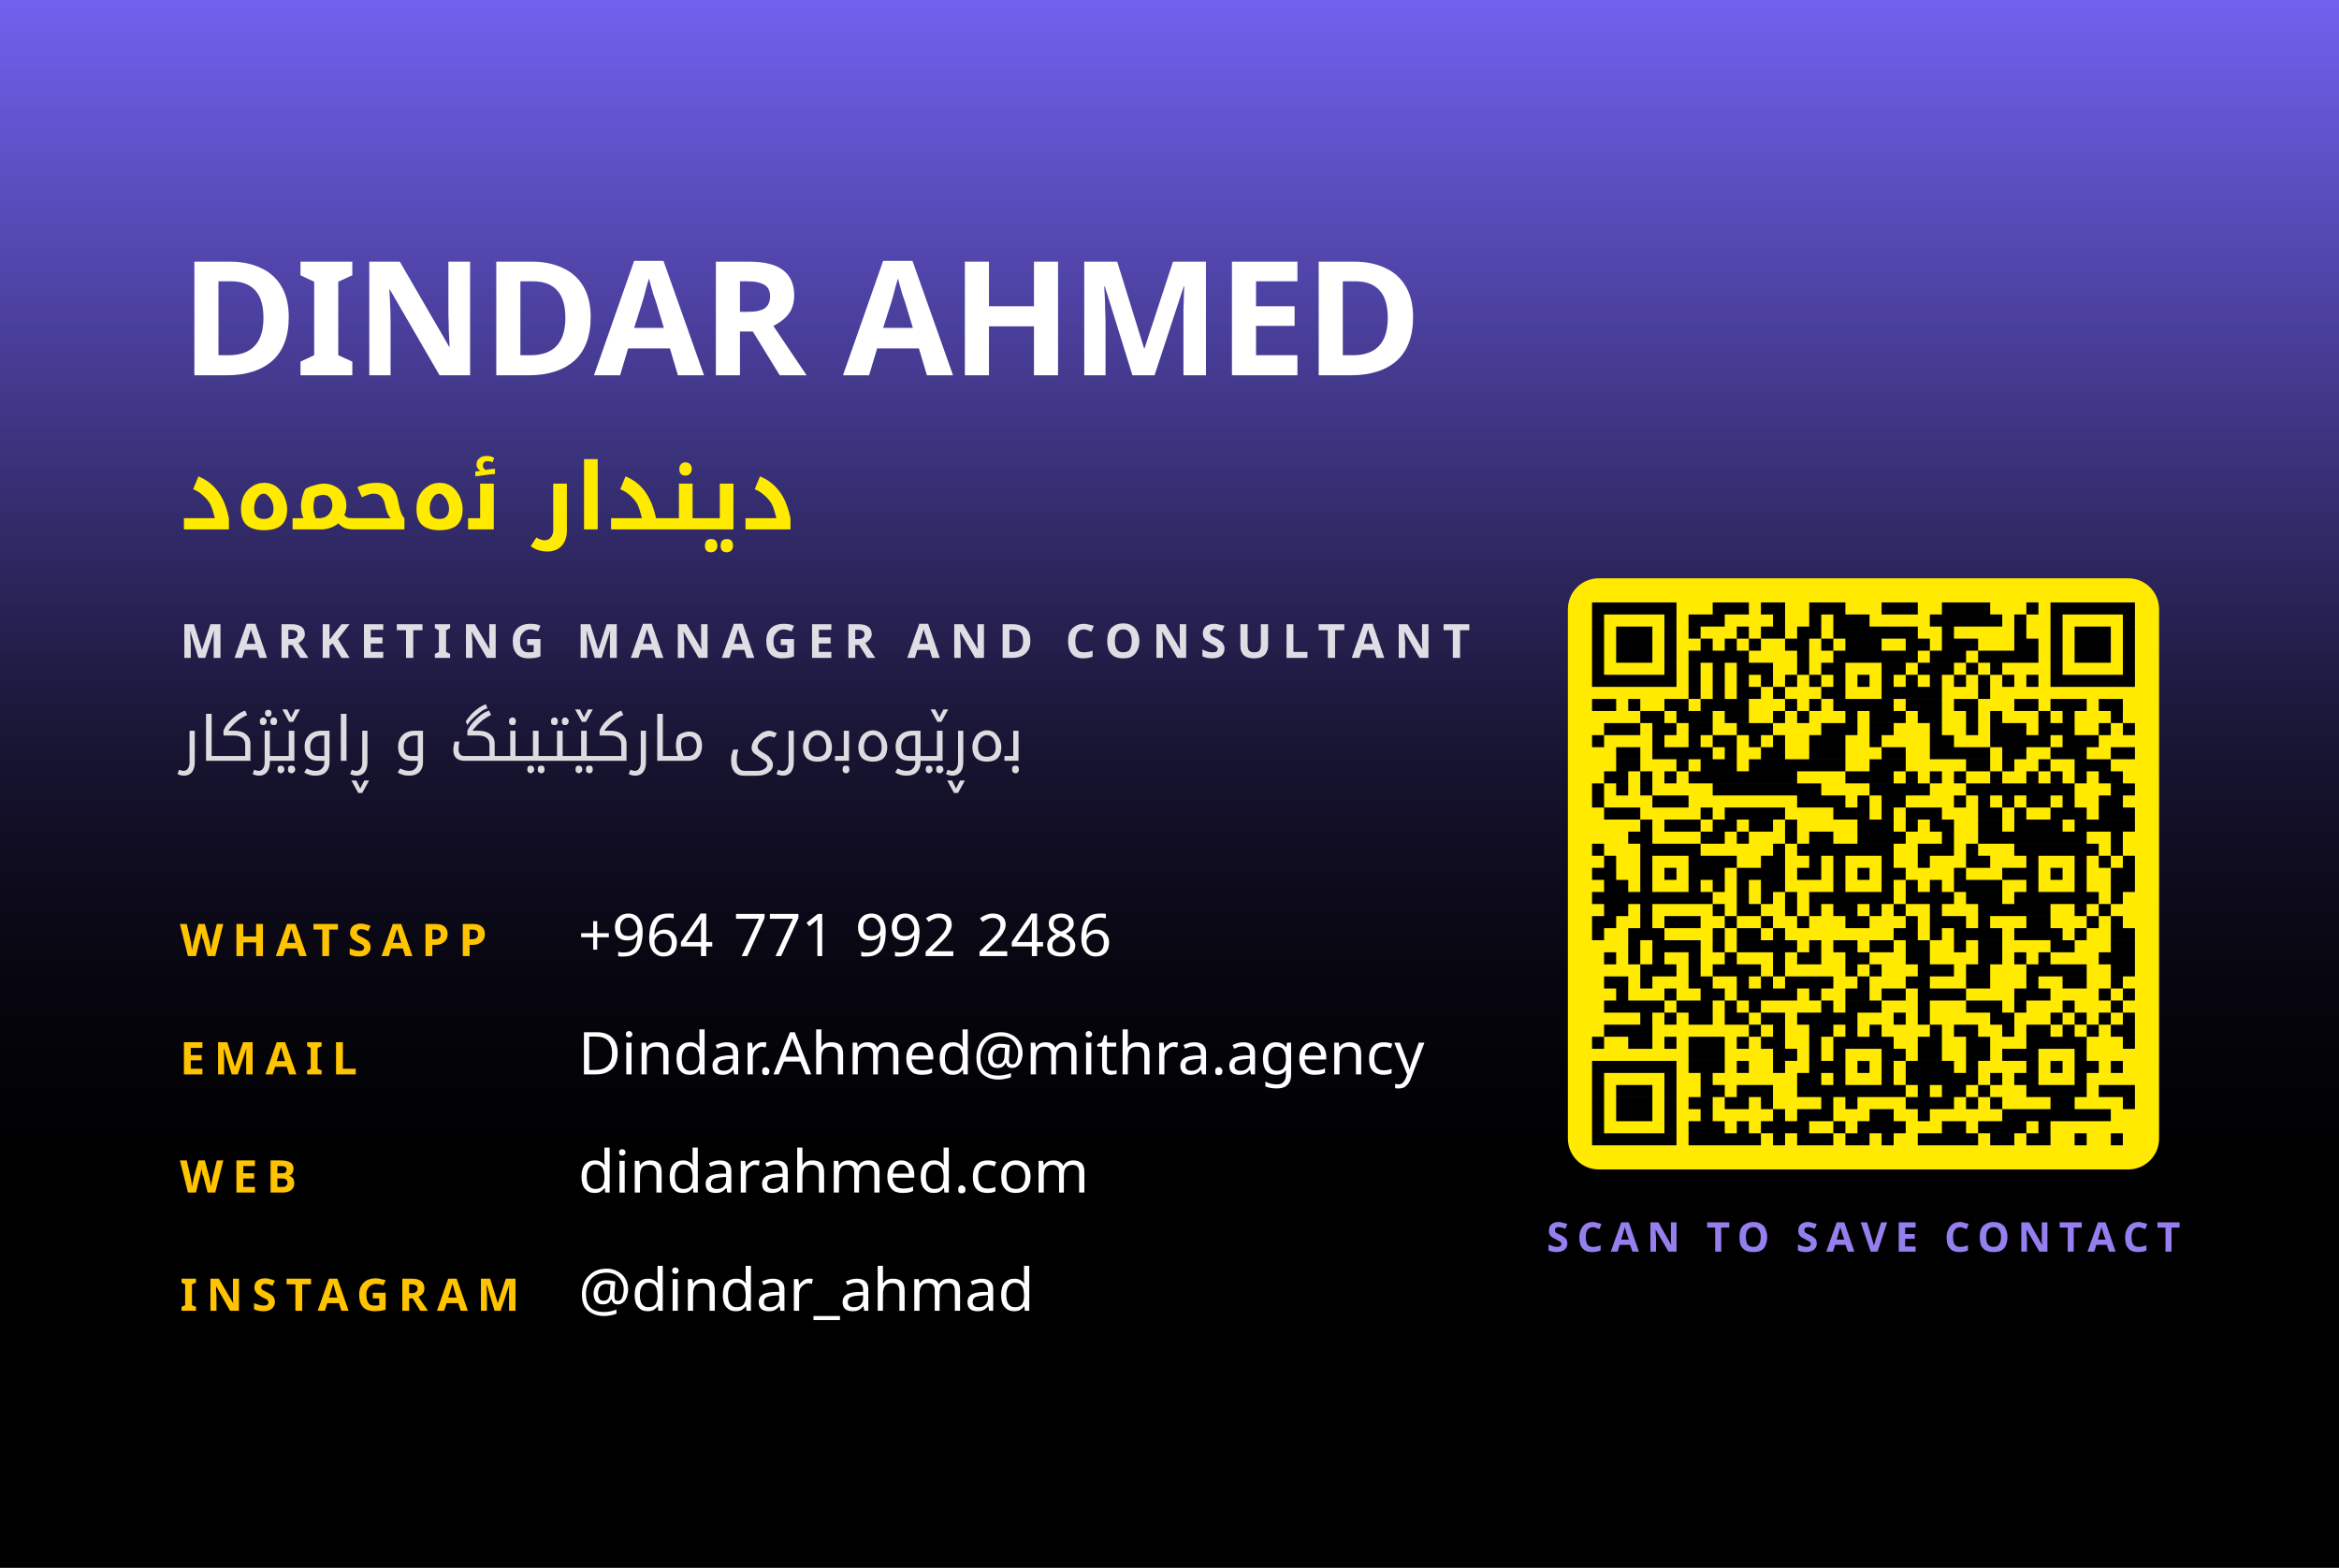
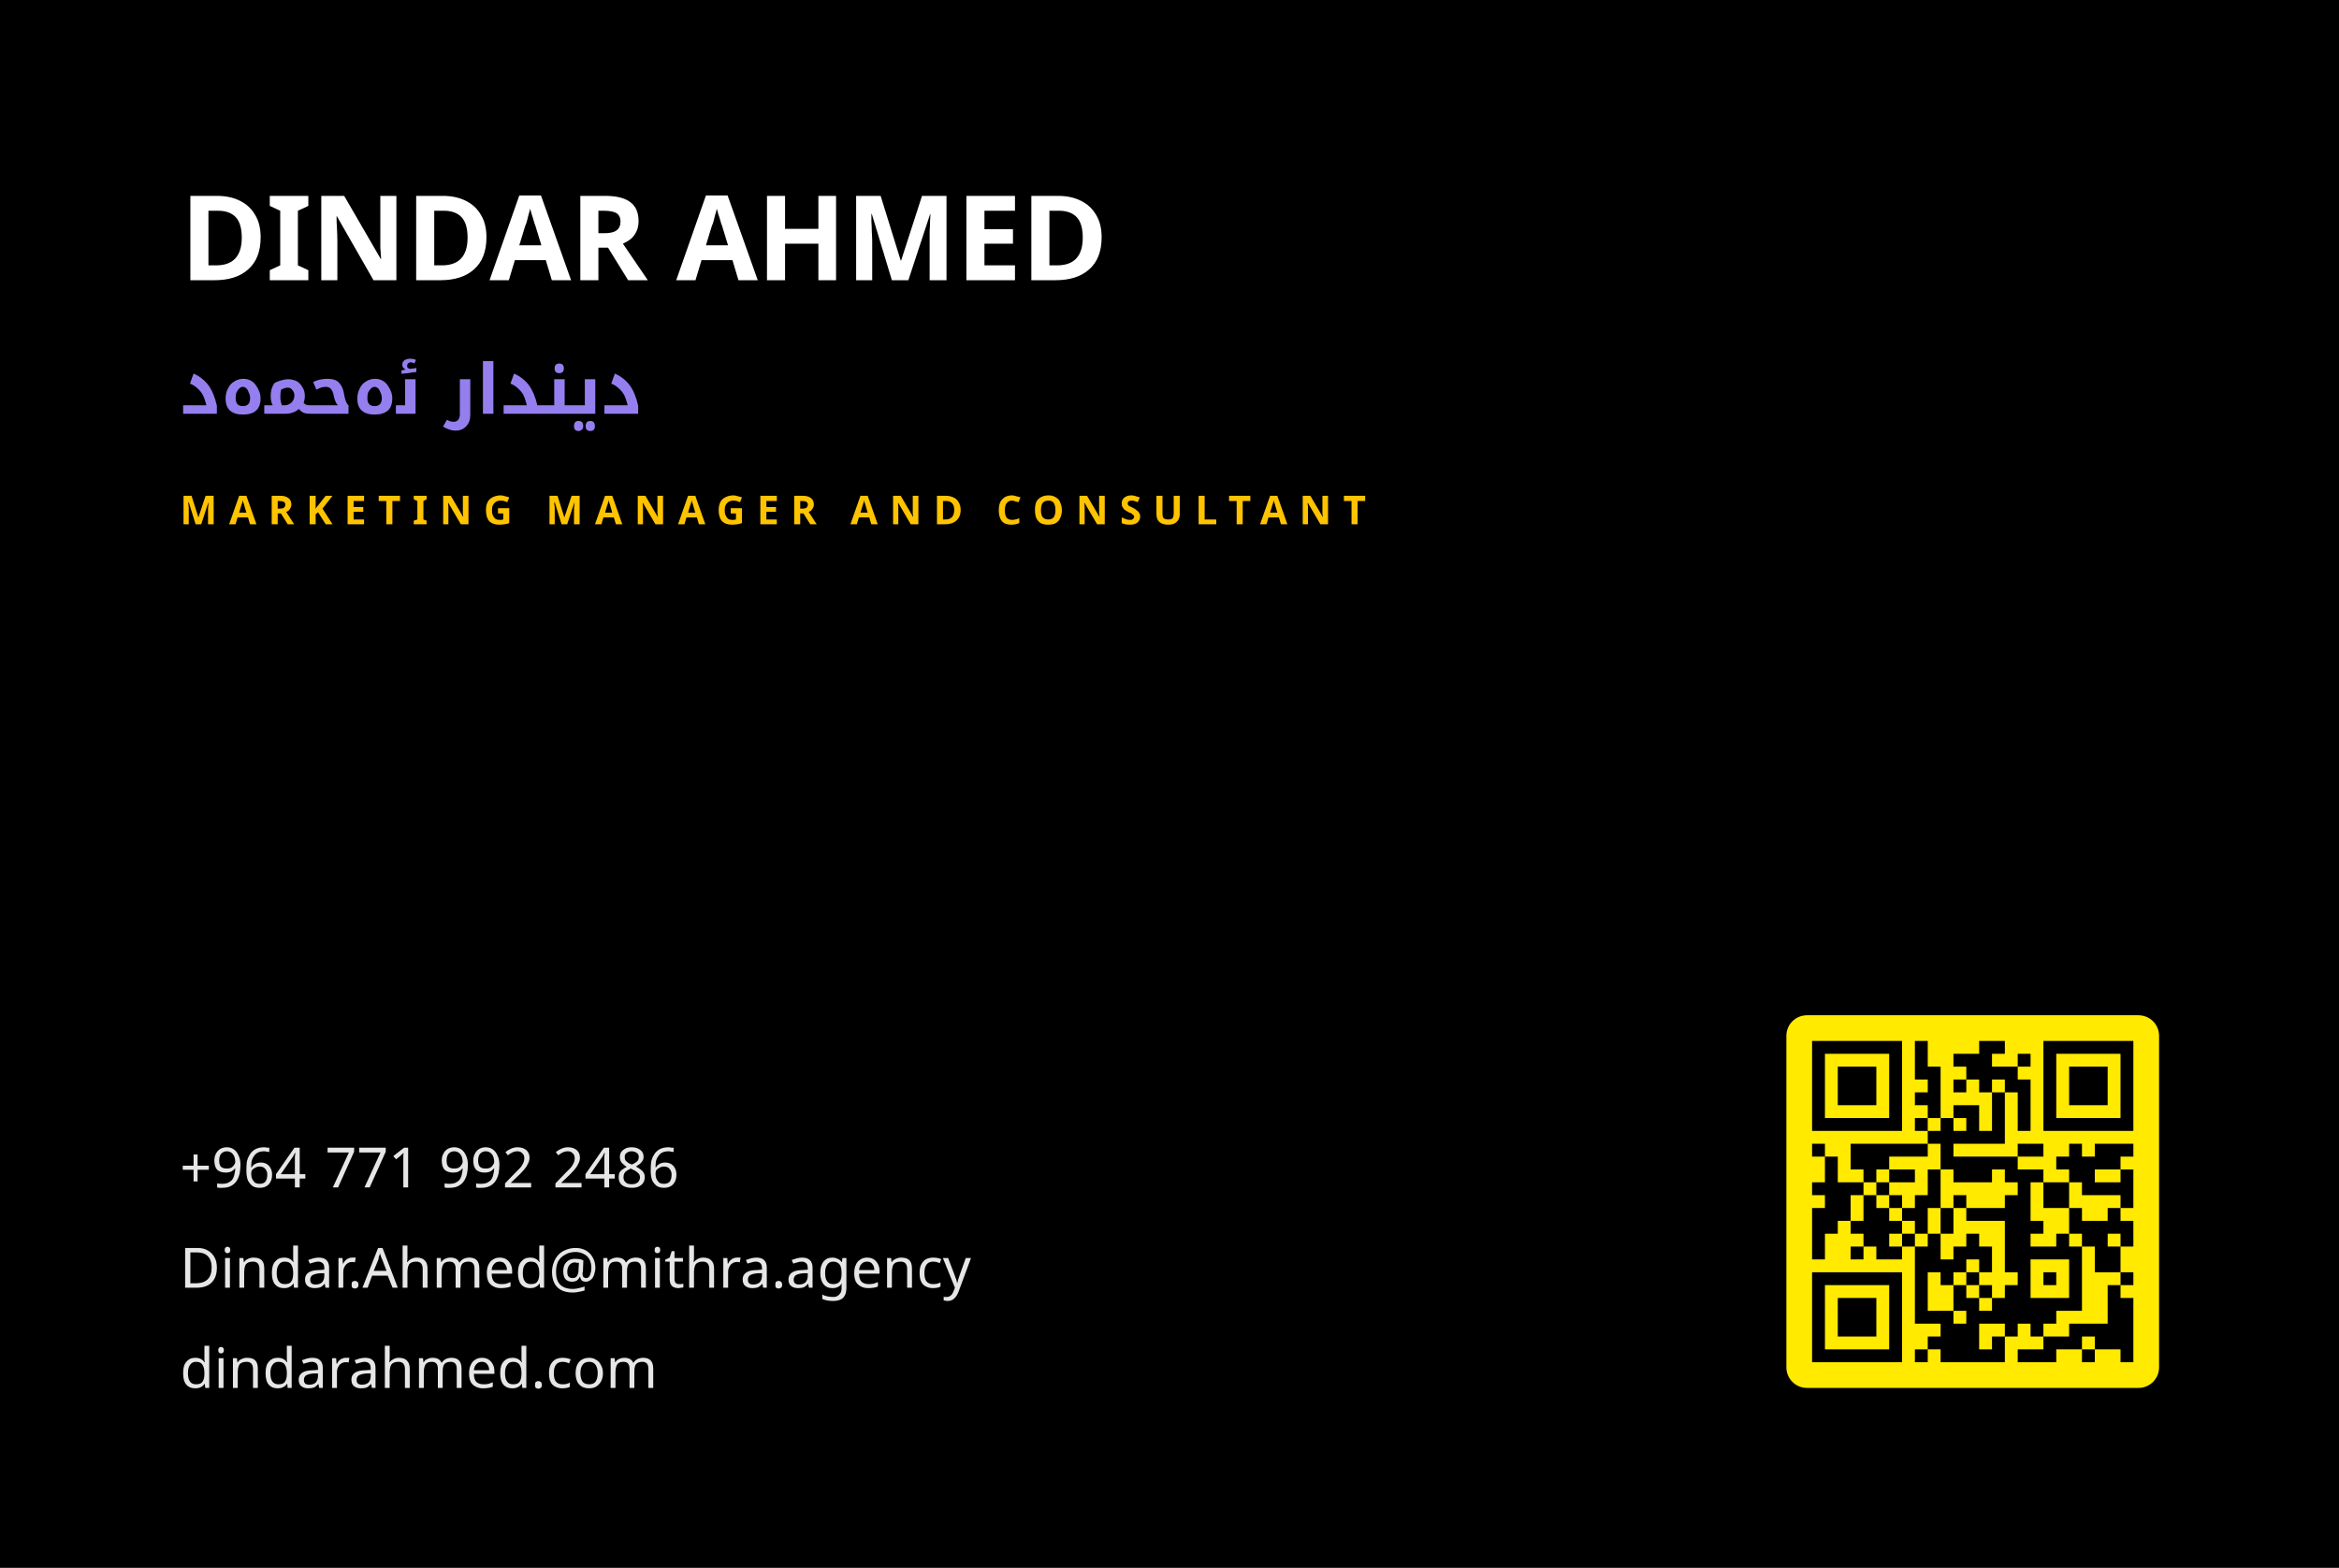
<svg xmlns="http://www.w3.org/2000/svg" width="91mm" height="61mm" viewBox="0 0 91 61">
  <style>
@font-face { font-family: "Noto Kufi Arabic"; src: url("fonts/NotoKufiArabic[wght].ttf") format("truetype"); font-weight: 100 900; }
text { font-family: "Noto Kufi Arabic", sans-serif; }
</style>
-   <defs>
-     <linearGradient id="bg" x1="0" y1="0" x2="0" y2="1">
-       <stop offset="0" stop-color="#7161ef" />
-       <stop offset="0.45" stop-color="#7161ef" stop-opacity="0.25" />
-       <stop offset="0.8" stop-color="#000000" stop-opacity="0" />
-     </linearGradient>
-   </defs>
  <rect width="91" height="61" fill="#000000" />
-   <rect width="91" height="61" fill="url(#bg)" />
-   <text x="7" y="14.6" font-size="6.2" font-weight="900" letter-spacing="-0.1" fill="#ffffff">DINDAR AHMED</text>
-   <text x="7" y="20.6" font-size="3.6" font-weight="700" fill="#ffea00" direction="rtl" unicode-bidi="embed" text-anchor="end">دیندار ئەحمەد</text>
-   <text x="7" y="25.6" font-size="1.85" font-weight="700" letter-spacing="0.38" fill="#ffffff" fill-opacity="0.85">MARKETING MANAGER AND CONSULTANT</text>
-   <text x="7" y="29.6" font-size="2.4" font-weight="500" fill="#ffffff" fill-opacity="0.85" direction="rtl" unicode-bidi="embed" text-anchor="end">بەڕێوەبەری مارکێتینگ و ڕاوێژکار</text>
-   <text x="7" y="37.2" font-size="1.75" font-weight="700" letter-spacing="0.35" fill="#ffc300">WHATSAPP</text>
-   <text x="22.5" y="37.2" font-size="2.3" font-weight="500" fill="#ffffff">+964 771 992 2486</text>
-   <text x="7" y="41.8" font-size="1.75" font-weight="700" letter-spacing="0.35" fill="#ffc300">EMAIL</text>
-   <text x="22.5" y="41.8" font-size="2.3" font-weight="500" fill="#ffffff">Dindar.Ahmed@mithra.agency</text>
-   <text x="7" y="46.4" font-size="1.75" font-weight="700" letter-spacing="0.35" fill="#ffc300">WEB</text>
-   <text x="22.5" y="46.4" font-size="2.3" font-weight="500" fill="#ffffff">dindarahmed.com</text>
-   <text x="7" y="51.0" font-size="1.75" font-weight="700" letter-spacing="0.35" fill="#ffc300">INSTAGRAM</text>
-   <text x="22.5" y="51.0" font-size="2.3" font-weight="500" fill="#ffffff">@dindar_ahmad</text>
-   <rect x="61" y="22.5" width="23" height="23" rx="1.2" fill="#ffea00" />
-   <path d="M61.939 23.439h3.286v0.469h-3.286zM66.633 23.439h1.408v0.469h-1.408zM68.510 23.439h0.939v0.469h-0.939zM70.388 23.439h1.408v0.469h-1.408zM73.204 23.439h1.408v0.469h-1.408zM75.551 23.439h1.878v0.469h-1.878zM78.837 23.439h0.469v0.469h-0.469zM79.776 23.439h3.286v0.469h-3.286zM61.939 23.908h0.469v0.469h-0.469zM64.755 23.908h0.469v0.469h-0.469zM65.694 23.908h1.408v0.469h-1.408zM68.980 23.908h0.469v0.469h-0.469zM70.388 23.908h0.469v0.469h-0.469zM71.327 23.908h1.408v0.469h-1.408zM75.082 23.908h2.816v0.469h-2.816zM78.367 23.908h0.469v0.469h-0.469zM79.776 23.908h0.469v0.469h-0.469zM82.592 23.908h0.469v0.469h-0.469zM61.939 24.378h0.469v0.469h-0.469zM62.878 24.378h1.408v0.469h-1.408zM64.755 24.378h0.469v0.469h-0.469zM65.694 24.378h0.469v0.469h-0.469zM67.571 24.378h0.469v0.469h-0.469zM68.510 24.378h0.939v0.469h-0.939zM69.918 24.378h0.939v0.469h-0.939zM71.327 24.378h3.286v0.469h-3.286zM75.551 24.378h0.469v0.469h-0.469zM78.367 24.378h0.469v0.469h-0.469zM79.776 24.378h0.469v0.469h-0.469zM80.714 24.378h1.408v0.469h-1.408zM82.592 24.378h0.469v0.469h-0.469zM61.939 24.847h0.469v0.469h-0.469zM62.878 24.847h1.408v0.469h-1.408zM64.755 24.847h0.469v0.469h-0.469zM66.163 24.847h0.469v0.469h-0.469zM67.102 24.847h0.469v0.469h-0.469zM68.041 24.847h0.469v0.469h-0.469zM69.449 24.847h0.939v0.469h-0.939zM70.857 24.847h0.469v0.469h-0.469zM71.796 24.847h1.408v0.469h-1.408zM74.143 24.847h0.939v0.469h-0.939zM75.551 24.847h1.408v0.469h-1.408zM78.367 24.847h0.939v0.469h-0.939zM79.776 24.847h0.469v0.469h-0.469zM80.714 24.847h1.408v0.469h-1.408zM82.592 24.847h0.469v0.469h-0.469zM61.939 25.316h0.469v0.469h-0.469zM62.878 25.316h1.408v0.469h-1.408zM64.755 25.316h0.469v0.469h-0.469zM65.694 25.316h2.347v0.469h-2.347zM69.918 25.316h0.469v0.469h-0.469zM71.327 25.316h3.286v0.469h-3.286zM75.082 25.316h1.408v0.469h-1.408zM76.959 25.316h2.347v0.469h-2.347zM79.776 25.316h0.469v0.469h-0.469zM80.714 25.316h1.408v0.469h-1.408zM82.592 25.316h0.469v0.469h-0.469zM61.939 25.786h0.469v0.469h-0.469zM64.755 25.786h0.469v0.469h-0.469zM65.694 25.786h0.469v0.469h-0.469zM66.633 25.786h0.469v0.469h-0.469zM67.571 25.786h1.408v0.469h-1.408zM69.918 25.786h0.469v0.469h-0.469zM70.857 25.786h0.939v0.469h-0.939zM73.204 25.786h0.939v0.469h-0.939zM74.612 25.786h1.408v0.469h-1.408zM76.490 25.786h0.469v0.469h-0.469zM77.429 25.786h0.469v0.469h-0.469zM79.776 25.786h0.469v0.469h-0.469zM82.592 25.786h0.469v0.469h-0.469zM61.939 26.255h3.286v0.469h-3.286zM65.694 26.255h0.469v0.469h-0.469zM66.633 26.255h0.469v0.469h-0.469zM67.571 26.255h0.469v0.469h-0.469zM68.510 26.255h0.469v0.469h-0.469zM69.449 26.255h0.469v0.469h-0.469zM70.388 26.255h0.469v0.469h-0.469zM71.327 26.255h0.469v0.469h-0.469zM72.265 26.255h0.469v0.469h-0.469zM73.204 26.255h0.469v0.469h-0.469zM74.143 26.255h0.469v0.469h-0.469zM75.082 26.255h0.469v0.469h-0.469zM76.020 26.255h0.469v0.469h-0.469zM76.959 26.255h0.469v0.469h-0.469zM77.898 26.255h0.469v0.469h-0.469zM78.837 26.255h0.469v0.469h-0.469zM79.776 26.255h3.286v0.469h-3.286zM65.694 26.724h0.469v0.469h-0.469zM66.633 26.724h0.469v0.469h-0.469zM67.571 26.724h0.939v0.469h-0.939zM68.980 26.724h0.469v0.469h-0.469zM70.857 26.724h0.939v0.469h-0.939zM73.204 26.724h2.347v0.469h-2.347zM76.959 26.724h0.469v0.469h-0.469zM61.939 27.194h0.939v0.469h-0.939zM63.347 27.194h0.469v0.469h-0.469zM64.755 27.194h0.939v0.469h-0.939zM66.163 27.194h1.878v0.469h-1.878zM69.449 27.194h0.469v0.469h-0.469zM70.388 27.194h0.469v0.469h-0.469zM71.327 27.194h2.347v0.469h-2.347zM74.143 27.194h1.408v0.469h-1.408zM76.020 27.194h0.939v0.469h-0.939zM78.367 27.194h0.939v0.469h-0.939zM79.776 27.194h1.408v0.469h-1.408zM81.653 27.194h0.939v0.469h-0.939zM63.816 27.663h0.939v0.469h-0.939zM65.224 27.663h1.408v0.469h-1.408zM67.102 27.663h0.939v0.469h-0.939zM68.980 27.663h0.469v0.469h-0.469zM69.918 27.663h0.469v0.469h-0.469zM71.796 27.663h0.469v0.469h-0.469zM72.735 27.663h1.408v0.469h-1.408zM74.612 27.663h0.939v0.469h-0.939zM76.490 27.663h0.469v0.469h-0.469zM77.429 27.663h0.469v0.469h-0.469zM79.306 27.663h0.469v0.469h-0.469zM80.245 27.663h0.469v0.469h-0.469zM82.122 27.663h0.469v0.469h-0.469zM62.408 28.133h1.408v0.469h-1.408zM64.286 28.133h0.939v0.469h-0.939zM65.694 28.133h0.939v0.469h-0.939zM67.571 28.133h1.408v0.469h-1.408zM70.857 28.133h1.408v0.469h-1.408zM72.735 28.133h0.939v0.469h-0.939zM75.082 28.133h0.469v0.469h-0.469zM76.490 28.133h0.469v0.469h-0.469zM77.429 28.133h1.408v0.469h-1.408zM79.306 28.133h1.408v0.469h-1.408zM81.653 28.133h0.469v0.469h-0.469zM82.592 28.133h0.469v0.469h-0.469zM61.939 28.602h0.469v0.469h-0.469zM64.286 28.602h0.469v0.469h-0.469zM65.694 28.602h0.469v0.469h-0.469zM66.633 28.602h0.939v0.469h-0.939zM68.041 28.602h0.469v0.469h-0.469zM68.980 28.602h0.469v0.469h-0.469zM70.388 28.602h1.408v0.469h-1.408zM72.735 28.602h0.469v0.469h-0.469zM75.082 28.602h0.939v0.469h-0.939zM77.429 28.602h2.347v0.469h-2.347zM80.245 28.602h1.408v0.469h-1.408zM62.878 29.071h0.939v0.469h-0.939zM64.286 29.071h2.347v0.469h-2.347zM67.102 29.071h0.469v0.469h-0.469zM68.510 29.071h0.939v0.469h-0.939zM70.388 29.071h1.408v0.469h-1.408zM73.204 29.071h0.939v0.469h-0.939zM75.082 29.071h2.347v0.469h-2.347zM77.898 29.071h0.939v0.469h-0.939zM79.776 29.071h1.408v0.469h-1.408zM82.122 29.071h0.939v0.469h-0.939zM62.878 29.541h0.939v0.469h-0.939zM65.224 29.541h0.469v0.469h-0.469zM66.163 29.541h1.408v0.469h-1.408zM68.041 29.541h3.755v0.469h-3.755zM72.735 29.541h1.408v0.469h-1.408zM76.490 29.541h0.939v0.469h-0.939zM77.898 29.541h0.469v0.469h-0.469zM79.306 29.541h0.469v0.469h-0.469zM80.714 29.541h1.408v0.469h-1.408zM62.408 30.010h0.939v0.469h-0.939zM63.816 30.010h0.469v0.469h-0.469zM64.755 30.010h0.469v0.469h-0.469zM65.694 30.010h4.224v0.469h-4.224zM71.796 30.010h1.878v0.469h-1.878zM74.143 30.010h0.469v0.469h-0.469zM75.082 30.010h0.469v0.469h-0.469zM76.020 30.010h0.469v0.469h-0.469zM77.429 30.010h0.469v0.469h-0.469zM78.837 30.010h0.469v0.469h-0.469zM79.776 30.010h0.469v0.469h-0.469zM80.714 30.010h0.469v0.469h-0.469zM81.653 30.010h0.939v0.469h-0.939zM61.939 30.480h0.469v0.469h-0.469zM62.878 30.480h0.469v0.469h-0.469zM63.816 30.480h0.469v0.469h-0.469zM66.633 30.480h4.224v0.469h-4.224zM72.735 30.480h2.347v0.469h-2.347zM76.490 30.480h4.224v0.469h-4.224zM82.122 30.480h0.939v0.469h-0.939zM61.939 30.949h0.469v0.469h-0.469zM64.286 30.949h1.408v0.469h-1.408zM69.918 30.949h1.878v0.469h-1.878zM72.265 30.949h0.469v0.469h-0.469zM73.204 30.949h0.939v0.469h-0.939zM76.020 30.949h0.469v0.469h-0.469zM76.959 30.949h0.469v0.469h-0.469zM77.898 30.949h0.469v0.469h-0.469zM78.837 30.949h0.939v0.469h-0.939zM80.245 30.949h0.469v0.469h-0.469zM81.653 30.949h0.939v0.469h-0.939zM62.408 31.418h1.408v0.469h-1.408zM66.163 31.418h0.469v0.469h-0.469zM67.102 31.418h2.347v0.469h-2.347zM71.327 31.418h1.408v0.469h-1.408zM73.204 31.418h0.469v0.469h-0.469zM74.143 31.418h1.408v0.469h-1.408zM76.959 31.418h0.939v0.469h-0.939zM78.367 31.418h0.469v0.469h-0.469zM79.776 31.418h1.408v0.469h-1.408zM81.653 31.418h1.408v0.469h-1.408zM63.816 31.888h0.469v0.469h-0.469zM64.755 31.888h1.408v0.469h-1.408zM66.633 31.888h0.939v0.469h-0.939zM68.041 31.888h0.939v0.469h-0.939zM69.449 31.888h0.469v0.469h-0.469zM72.265 31.888h1.408v0.469h-1.408zM74.143 31.888h0.469v0.469h-0.469zM75.082 31.888h0.939v0.469h-0.939zM76.959 31.888h0.939v0.469h-0.939zM78.367 31.888h1.878v0.469h-1.878zM80.714 31.888h2.347v0.469h-2.347zM63.347 32.357h0.939v0.469h-0.939zM66.163 32.357h0.939v0.469h-0.939zM67.571 32.357h0.469v0.469h-0.469zM69.449 32.357h0.469v0.469h-0.469zM70.388 32.357h0.939v0.469h-0.939zM72.265 32.357h1.878v0.469h-1.878zM75.551 32.357h0.469v0.469h-0.469zM76.959 32.357h4.224v0.469h-4.224zM82.122 32.357h0.469v0.469h-0.469zM61.939 32.827h0.469v0.469h-0.469zM63.816 32.827h2.347v0.469h-2.347zM68.980 32.827h0.469v0.469h-0.469zM69.918 32.827h3.755v0.469h-3.755zM74.612 32.827h1.408v0.469h-1.408zM76.490 32.827h0.469v0.469h-0.469zM78.367 32.827h3.286v0.469h-3.286zM82.122 32.827h0.469v0.469h-0.469zM62.408 33.296h0.469v0.469h-0.469zM63.816 33.296h0.469v0.469h-0.469zM65.694 33.296h1.878v0.469h-1.878zM68.510 33.296h0.939v0.469h-0.939zM70.388 33.296h0.469v0.469h-0.469zM71.327 33.296h0.469v0.469h-0.469zM73.204 33.296h0.469v0.469h-0.469zM74.612 33.296h0.469v0.469h-0.469zM76.490 33.296h0.939v0.469h-0.939zM78.837 33.296h0.469v0.469h-0.469zM80.714 33.296h0.469v0.469h-0.469zM81.653 33.296h0.469v0.469h-0.469zM82.592 33.296h0.469v0.469h-0.469zM61.939 33.765h0.939v0.469h-0.939zM63.816 33.765h0.469v0.469h-0.469zM64.755 33.765h0.469v0.469h-0.469zM65.694 33.765h1.408v0.469h-1.408zM67.571 33.765h1.878v0.469h-1.878zM69.918 33.765h0.939v0.469h-0.939zM71.327 33.765h0.469v0.469h-0.469zM72.265 33.765h0.469v0.469h-0.469zM73.204 33.765h0.939v0.469h-0.939zM76.020 33.765h0.469v0.469h-0.469zM77.898 33.765h1.408v0.469h-1.408zM79.776 33.765h0.469v0.469h-0.469zM80.714 33.765h0.469v0.469h-0.469zM82.122 33.765h0.939v0.469h-0.939zM62.408 34.235h0.939v0.469h-0.939zM63.816 34.235h0.469v0.469h-0.469zM65.694 34.235h0.469v0.469h-0.469zM66.633 34.235h0.469v0.469h-0.469zM67.571 34.235h0.469v0.469h-0.469zM68.510 34.235h0.939v0.469h-0.939zM71.327 34.235h0.469v0.469h-0.469zM73.204 34.235h0.469v0.469h-0.469zM74.143 34.235h0.469v0.469h-0.469zM75.082 34.235h0.469v0.469h-0.469zM76.020 34.235h1.878v0.469h-1.878zM78.837 34.235h0.469v0.469h-0.469zM80.714 34.235h0.469v0.469h-0.469zM82.122 34.235h0.939v0.469h-0.939zM61.939 34.704h4.694v0.469h-4.694zM67.571 34.704h0.469v0.469h-0.469zM68.510 34.704h0.469v0.469h-0.469zM69.449 34.704h0.469v0.469h-0.469zM70.388 34.704h3.286v0.469h-3.286zM74.143 34.704h1.878v0.469h-1.878zM76.490 34.704h1.408v0.469h-1.408zM78.367 34.704h3.286v0.469h-3.286zM82.122 34.704h0.469v0.469h-0.469zM62.408 35.173h0.939v0.469h-0.939zM63.816 35.173h0.469v0.469h-0.469zM66.633 35.173h0.469v0.469h-0.469zM67.571 35.173h0.939v0.469h-0.939zM69.449 35.173h0.469v0.469h-0.469zM70.388 35.173h0.469v0.469h-0.469zM71.327 35.173h0.939v0.469h-0.939zM72.735 35.173h0.469v0.469h-0.469zM73.673 35.173h0.469v0.469h-0.469zM75.082 35.173h0.469v0.469h-0.469zM76.959 35.173h2.816v0.469h-2.816zM80.714 35.173h0.469v0.469h-0.469zM81.653 35.173h0.469v0.469h-0.469zM61.939 35.643h0.939v0.469h-0.939zM63.816 35.643h0.469v0.469h-0.469zM64.755 35.643h1.408v0.469h-1.408zM67.102 35.643h0.469v0.469h-0.469zM68.510 35.643h0.469v0.469h-0.469zM69.918 35.643h0.469v0.469h-0.469zM71.796 35.643h0.939v0.469h-0.939zM74.143 35.643h0.469v0.469h-0.469zM75.082 35.643h1.408v0.469h-1.408zM76.959 35.643h0.469v0.469h-0.469zM78.837 35.643h0.939v0.469h-0.939zM81.184 35.643h0.469v0.469h-0.469zM82.122 35.643h0.469v0.469h-0.469zM61.939 36.112h0.469v0.469h-0.469zM63.347 36.112h1.408v0.469h-1.408zM66.633 36.112h0.469v0.469h-0.469zM67.571 36.112h0.939v0.469h-0.939zM68.980 36.112h0.469v0.469h-0.469zM73.673 36.112h0.939v0.469h-0.939zM75.082 36.112h0.469v0.469h-0.469zM76.020 36.112h1.878v0.469h-1.878zM78.367 36.112h1.878v0.469h-1.878zM80.714 36.112h0.469v0.469h-0.469zM82.122 36.112h0.939v0.469h-0.939zM63.347 36.582h0.469v0.469h-0.469zM64.286 36.582h1.878v0.469h-1.878zM66.633 36.582h0.469v0.469h-0.469zM67.571 36.582h2.347v0.469h-2.347zM70.388 36.582h0.469v0.469h-0.469zM71.327 36.582h0.939v0.469h-0.939zM72.735 36.582h0.939v0.469h-0.939zM74.143 36.582h0.939v0.469h-0.939zM76.020 36.582h0.469v0.469h-0.469zM76.959 36.582h0.939v0.469h-0.939zM79.776 36.582h0.939v0.469h-0.939zM82.122 36.582h0.939v0.469h-0.939zM62.408 37.051h0.469v0.469h-0.469zM63.347 37.051h0.469v0.469h-0.469zM64.286 37.051h0.469v0.469h-0.469zM65.694 37.051h0.469v0.469h-0.469zM67.102 37.051h0.469v0.469h-0.469zM68.980 37.051h0.469v0.469h-0.469zM69.918 37.051h0.939v0.469h-0.939zM71.796 37.051h0.939v0.469h-0.939zM74.143 37.051h0.939v0.469h-0.939zM76.959 37.051h0.939v0.469h-0.939zM78.367 37.051h0.469v0.469h-0.469zM79.306 37.051h0.469v0.469h-0.469zM81.653 37.051h1.408v0.469h-1.408zM63.816 37.520h1.408v0.469h-1.408zM65.694 37.520h0.469v0.469h-0.469zM66.633 37.520h1.878v0.469h-1.878zM68.980 37.520h0.469v0.469h-0.469zM71.796 37.520h0.469v0.469h-0.469zM72.735 37.520h0.469v0.469h-0.469zM74.612 37.520h1.408v0.469h-1.408zM76.490 37.520h0.939v0.469h-0.939zM78.837 37.520h2.347v0.469h-2.347zM82.122 37.520h0.939v0.469h-0.939zM62.408 37.990h0.939v0.469h-0.939zM63.816 37.990h0.469v0.469h-0.469zM65.694 37.990h0.939v0.469h-0.939zM67.571 37.990h0.469v0.469h-0.469zM68.510 37.990h0.469v0.469h-0.469zM69.449 37.990h1.878v0.469h-1.878zM72.265 37.990h0.469v0.469h-0.469zM74.143 37.990h0.939v0.469h-0.939zM76.490 37.990h0.939v0.469h-0.939zM78.837 37.990h0.469v0.469h-0.469zM80.245 37.990h0.939v0.469h-0.939zM82.122 37.990h0.469v0.469h-0.469zM62.878 38.459h0.469v0.469h-0.469zM64.755 38.459h0.469v0.469h-0.469zM66.163 38.459h0.939v0.469h-0.939zM67.571 38.459h2.347v0.469h-2.347zM70.388 38.459h0.469v0.469h-0.469zM71.796 38.459h0.939v0.469h-0.939zM73.204 38.459h0.939v0.469h-0.939zM74.612 38.459h1.878v0.469h-1.878zM78.367 38.459h1.408v0.469h-1.408zM81.653 38.459h0.469v0.469h-0.469zM82.592 38.459h0.469v0.469h-0.469zM62.408 38.929h2.347v0.469h-2.347zM65.224 38.929h1.408v0.469h-1.408zM67.102 38.929h0.469v0.469h-0.469zM68.041 38.929h0.469v0.469h-0.469zM70.857 38.929h0.469v0.469h-0.469zM71.796 38.929h1.408v0.469h-1.408zM74.612 38.929h0.469v0.469h-0.469zM76.490 38.929h1.408v0.469h-1.408zM78.367 38.929h0.469v0.469h-0.469zM80.245 38.929h0.469v0.469h-0.469zM82.122 38.929h0.469v0.469h-0.469zM63.816 39.398h0.469v0.469h-0.469zM64.755 39.398h0.469v0.469h-0.469zM65.694 39.398h0.939v0.469h-0.939zM67.102 39.398h0.939v0.469h-0.939zM68.510 39.398h0.939v0.469h-0.939zM69.918 39.398h2.347v0.469h-2.347zM73.673 39.398h0.469v0.469h-0.469zM74.612 39.398h0.469v0.469h-0.469zM77.429 39.398h0.939v0.469h-0.939zM79.776 39.398h0.469v0.469h-0.469zM80.714 39.398h0.469v0.469h-0.469zM81.653 39.398h0.469v0.469h-0.469zM82.592 39.398h0.469v0.469h-0.469zM62.408 39.867h1.878v0.469h-1.878zM68.041 39.867h0.469v0.469h-0.469zM68.980 39.867h0.469v0.469h-0.469zM70.388 39.867h0.939v0.469h-0.939zM71.796 39.867h0.469v0.469h-0.469zM72.735 39.867h0.469v0.469h-0.469zM75.082 39.867h0.469v0.469h-0.469zM76.020 39.867h0.939v0.469h-0.939zM77.898 39.867h0.469v0.469h-0.469zM78.837 39.867h0.939v0.469h-0.939zM80.245 39.867h0.469v0.469h-0.469zM81.184 39.867h0.469v0.469h-0.469zM82.122 39.867h0.939v0.469h-0.939zM61.939 40.337h0.469v0.469h-0.469zM63.347 40.337h0.939v0.469h-0.939zM64.755 40.337h0.469v0.469h-0.469zM65.694 40.337h1.408v0.469h-1.408zM67.571 40.337h0.469v0.469h-0.469zM68.510 40.337h0.939v0.469h-0.939zM70.388 40.337h0.469v0.469h-0.469zM71.327 40.337h2.347v0.469h-2.347zM74.612 40.337h0.939v0.469h-0.939zM76.490 40.337h0.939v0.469h-0.939zM78.837 40.337h2.347v0.469h-2.347zM82.592 40.337h0.469v0.469h-0.469zM65.694 40.806h1.408v0.469h-1.408zM68.980 40.806h0.939v0.469h-0.939zM70.388 40.806h0.469v0.469h-0.469zM71.327 40.806h0.469v0.469h-0.469zM73.204 40.806h0.939v0.469h-0.939zM74.612 40.806h0.939v0.469h-0.939zM76.490 40.806h0.939v0.469h-0.939zM77.898 40.806h1.408v0.469h-1.408zM80.714 40.806h0.469v0.469h-0.469zM61.939 41.276h3.286v0.469h-3.286zM65.694 41.276h1.408v0.469h-1.408zM67.571 41.276h0.469v0.469h-0.469zM68.980 41.276h0.469v0.469h-0.469zM70.388 41.276h1.408v0.469h-1.408zM72.265 41.276h0.469v0.469h-0.469zM73.204 41.276h0.469v0.469h-0.469zM74.143 41.276h1.878v0.469h-1.878zM76.490 41.276h0.469v0.469h-0.469zM78.837 41.276h0.469v0.469h-0.469zM79.776 41.276h0.469v0.469h-0.469zM80.714 41.276h0.939v0.469h-0.939zM82.122 41.276h0.469v0.469h-0.469zM61.939 41.745h0.469v0.469h-0.469zM64.755 41.745h0.469v0.469h-0.469zM66.163 41.745h0.469v0.469h-0.469zM69.918 41.745h0.939v0.469h-0.939zM71.327 41.745h0.469v0.469h-0.469zM73.204 41.745h0.469v0.469h-0.469zM74.143 41.745h2.816v0.469h-2.816zM77.429 41.745h0.469v0.469h-0.469zM78.367 41.745h0.939v0.469h-0.939zM80.714 41.745h0.469v0.469h-0.469zM61.939 42.214h0.469v0.469h-0.469zM62.878 42.214h1.408v0.469h-1.408zM64.755 42.214h0.469v0.469h-0.469zM66.163 42.214h0.939v0.469h-0.939zM67.571 42.214h1.408v0.469h-1.408zM69.918 42.214h4.224v0.469h-4.224zM74.612 42.214h0.469v0.469h-0.469zM75.551 42.214h0.939v0.469h-0.939zM76.959 42.214h0.469v0.469h-0.469zM78.837 42.214h2.347v0.469h-2.347zM81.653 42.214h1.408v0.469h-1.408zM61.939 42.684h0.469v0.469h-0.469zM62.878 42.684h1.408v0.469h-1.408zM64.755 42.684h0.469v0.469h-0.469zM65.694 42.684h0.939v0.469h-0.939zM67.102 42.684h0.939v0.469h-0.939zM68.510 42.684h0.469v0.469h-0.469zM70.857 42.684h0.469v0.469h-0.469zM71.796 42.684h0.469v0.469h-0.469zM74.143 42.684h1.878v0.469h-1.878zM76.490 42.684h0.469v0.469h-0.469zM77.429 42.684h0.469v0.469h-0.469zM79.776 42.684h0.939v0.469h-0.939zM82.592 42.684h0.469v0.469h-0.469zM61.939 43.153h0.469v0.469h-0.469zM62.878 43.153h1.408v0.469h-1.408zM64.755 43.153h0.469v0.469h-0.469zM66.163 43.153h0.469v0.469h-0.469zM68.980 43.153h0.469v0.469h-0.469zM69.918 43.153h1.408v0.469h-1.408zM72.735 43.153h0.939v0.469h-0.939zM74.612 43.153h0.469v0.469h-0.469zM77.898 43.153h4.224v0.469h-4.224zM61.939 43.622h0.469v0.469h-0.469zM64.755 43.622h0.469v0.469h-0.469zM65.694 43.622h1.408v0.469h-1.408zM67.571 43.622h0.469v0.469h-0.469zM68.510 43.622h1.878v0.469h-1.878zM71.327 43.622h0.469v0.469h-0.469zM72.265 43.622h1.878v0.469h-1.878zM75.551 43.622h0.939v0.469h-0.939zM76.959 43.622h1.878v0.469h-1.878zM79.306 43.622h0.469v0.469h-0.469zM61.939 44.092h3.286v0.469h-3.286zM65.694 44.092h2.816v0.469h-2.816zM68.980 44.092h0.469v0.469h-0.469zM69.918 44.092h1.408v0.469h-1.408zM71.796 44.092h0.939v0.469h-0.939zM73.204 44.092h0.469v0.469h-0.469zM74.612 44.092h2.347v0.469h-2.347zM77.429 44.092h0.939v0.469h-0.939zM78.837 44.092h0.939v0.469h-0.939zM80.714 44.092h0.469v0.469h-0.469zM82.122 44.092h0.469v0.469h-0.469z" fill="#000000" />
-   <text x="72.5" y="48.7" font-size="1.6" font-weight="700" letter-spacing="0.3" fill="#957fef" text-anchor="middle">SCAN TO SAVE CONTACT</text>
+   <text x="7" y="10.9" font-size="4.6" font-weight="900" letter-spacing="-0.05" fill="#ffffff">DINDAR AHMED</text>
+   <text x="7" y="16.1" font-size="2.7" font-weight="700" fill="#957fef" direction="rtl" unicode-bidi="embed" text-anchor="end">دیندار ئەحمەد</text>
+   <text x="7" y="20.4" font-size="1.55" font-weight="700" letter-spacing="0.45" fill="#ffc300">MARKETING MANAGER AND CONSULTANT</text>
+   <text x="7" y="46.20" font-size="2.15" font-weight="500" fill="#ffffff" fill-opacity="0.9">+964 771 992 2486</text>
+   <text x="7" y="50.10" font-size="2.15" font-weight="500" fill="#ffffff" fill-opacity="0.9">Dindar.Ahmed@mithra.agency</text>
+   <text x="7" y="54.00" font-size="2.15" font-weight="500" fill="#ffffff" fill-opacity="0.9">dindarahmed.com</text>
+   <rect x="69.5" y="39.5" width="14.5" height="14.5" rx="0.8" fill="#ffea00" />
+   <path d="M70.500 40.500h3.500v0.500h-3.500zM74.500 40.500h0.500v0.500h-0.500zM77.000 40.500h1.000v0.500h-1.000zM79.500 40.500h3.500v0.500h-3.500zM70.500 41.000h0.500v0.500h-0.500zM73.500 41.000h0.500v0.500h-0.500zM74.500 41.000h0.500v0.500h-0.500zM76.000 41.000h1.500v0.500h-1.500zM78.500 41.000h0.500v0.500h-0.500zM79.500 41.000h0.500v0.500h-0.500zM82.500 41.000h0.500v0.500h-0.500zM70.500 41.500h0.500v0.500h-0.500zM71.500 41.500h1.500v0.500h-1.500zM73.500 41.500h0.500v0.500h-0.500zM74.500 41.500h1.000v0.500h-1.000zM76.500 41.500h2.000v0.500h-2.000zM79.500 41.500h0.500v0.500h-0.500zM80.500 41.500h1.500v0.500h-1.500zM82.500 41.500h0.500v0.500h-0.500zM70.500 42.000h0.500v0.500h-0.500zM71.500 42.000h1.500v0.500h-1.500zM73.500 42.000h0.500v0.500h-0.500zM75.000 42.000h0.500v0.500h-0.500zM76.000 42.000h0.500v0.500h-0.500zM77.000 42.000h0.500v0.500h-0.500zM78.000 42.000h1.000v0.500h-1.000zM79.500 42.000h0.500v0.500h-0.500zM80.500 42.000h1.500v0.500h-1.500zM82.500 42.000h0.500v0.500h-0.500zM70.500 42.500h0.500v0.500h-0.500zM71.500 42.500h1.500v0.500h-1.500zM73.500 42.500h0.500v0.500h-0.500zM74.500 42.500h1.000v0.500h-1.000zM77.500 42.500h0.500v0.500h-0.500zM78.500 42.500h0.500v0.500h-0.500zM79.500 42.500h0.500v0.500h-0.500zM80.500 42.500h1.500v0.500h-1.500zM82.500 42.500h0.500v0.500h-0.500zM70.500 43.000h0.500v0.500h-0.500zM73.500 43.000h0.500v0.500h-0.500zM75.000 43.000h0.500v0.500h-0.500zM76.000 43.000h1.000v0.500h-1.000zM77.500 43.000h0.500v0.500h-0.500zM78.500 43.000h0.500v0.500h-0.500zM79.500 43.000h0.500v0.500h-0.500zM82.500 43.000h0.500v0.500h-0.500zM70.500 43.500h3.500v0.500h-3.500zM74.500 43.500h0.500v0.500h-0.500zM75.500 43.500h0.500v0.500h-0.500zM76.500 43.500h0.500v0.500h-0.500zM77.500 43.500h0.500v0.500h-0.500zM78.500 43.500h0.500v0.500h-0.500zM79.500 43.500h3.500v0.500h-3.500zM75.000 44.000h3.000v0.500h-3.000zM70.500 44.500h0.500v0.500h-0.500zM72.000 44.500h3.000v0.500h-3.000zM75.500 44.500h0.500v0.500h-0.500zM78.500 44.500h1.000v0.500h-1.000zM80.500 44.500h0.500v0.500h-0.500zM81.500 44.500h1.500v0.500h-1.500zM71.000 45.000h0.500v0.500h-0.500zM72.000 45.000h1.500v0.500h-1.500zM75.500 45.000h3.000v0.500h-3.000zM80.000 45.000h2.500v0.500h-2.500zM71.000 45.500h0.500v0.500h-0.500zM72.500 45.500h0.500v0.500h-0.500zM73.500 45.500h1.000v0.500h-1.000zM75.000 45.500h0.500v0.500h-0.500zM76.000 45.500h1.500v0.500h-1.500zM78.000 45.500h1.500v0.500h-1.500zM80.500 45.500h1.000v0.500h-1.000zM82.500 45.500h0.500v0.500h-0.500zM70.500 46.000h2.000v0.500h-2.000zM73.000 46.000h0.500v0.500h-0.500zM75.000 46.000h0.500v0.500h-0.500zM78.500 46.000h0.500v0.500h-0.500zM79.500 46.000h1.000v0.500h-1.000zM81.000 46.000h2.000v0.500h-2.000zM71.000 46.500h1.000v0.500h-1.000zM72.500 46.500h0.500v0.500h-0.500zM73.500 46.500h0.500v0.500h-0.500zM74.500 46.500h1.000v0.500h-1.000zM76.000 46.500h0.500v0.500h-0.500zM78.000 46.500h1.000v0.500h-1.000zM79.500 46.500h1.000v0.500h-1.000zM82.500 46.500h0.500v0.500h-0.500zM70.500 47.000h1.500v0.500h-1.500zM72.500 47.000h1.000v0.500h-1.000zM74.000 47.000h1.000v0.500h-1.000zM75.500 47.000h0.500v0.500h-0.500zM76.500 47.000h2.500v0.500h-2.500zM80.500 47.000h0.500v0.500h-0.500zM82.000 47.000h0.500v0.500h-0.500zM70.500 47.500h1.000v0.500h-1.000zM72.000 47.500h2.000v0.500h-2.000zM74.500 47.500h0.500v0.500h-0.500zM75.500 47.500h0.500v0.500h-0.500zM78.000 47.500h1.500v0.500h-1.500zM80.500 47.500h2.500v0.500h-2.500zM70.500 48.000h0.500v0.500h-0.500zM72.500 48.000h1.000v0.500h-1.000zM74.000 48.000h0.500v0.500h-0.500zM75.000 48.000h0.500v0.500h-0.500zM76.500 48.000h0.500v0.500h-0.500zM78.000 48.000h1.000v0.500h-1.000zM80.000 48.000h0.500v0.500h-0.500zM81.000 48.000h1.000v0.500h-1.000zM82.500 48.000h0.500v0.500h-0.500zM70.500 48.500h0.500v0.500h-0.500zM72.000 48.500h0.500v0.500h-0.500zM73.000 48.500h1.000v0.500h-1.000zM74.500 48.500h1.000v0.500h-1.000zM76.000 48.500h1.500v0.500h-1.500zM78.000 48.500h3.000v0.500h-3.000zM81.500 48.500h1.000v0.500h-1.000zM74.500 49.000h2.000v0.500h-2.000zM77.000 49.000h0.500v0.500h-0.500zM78.000 49.000h1.000v0.500h-1.000zM80.500 49.000h0.500v0.500h-0.500zM81.500 49.000h1.000v0.500h-1.000zM70.500 49.500h3.500v0.500h-3.500zM74.500 49.500h0.500v0.500h-0.500zM75.500 49.500h0.500v0.500h-0.500zM76.500 49.500h0.500v0.500h-0.500zM78.500 49.500h0.500v0.500h-0.500zM79.500 49.500h0.500v0.500h-0.500zM80.500 49.500h0.500v0.500h-0.500zM82.500 49.500h0.500v0.500h-0.500zM70.500 50.000h0.500v0.500h-0.500zM73.500 50.000h0.500v0.500h-0.500zM74.500 50.000h0.500v0.500h-0.500zM76.000 50.000h0.500v0.500h-0.500zM77.000 50.000h0.500v0.500h-0.500zM78.000 50.000h1.000v0.500h-1.000zM80.500 50.000h0.500v0.500h-0.500zM82.000 50.000h0.500v0.500h-0.500zM70.500 50.500h0.500v0.500h-0.500zM71.500 50.500h1.500v0.500h-1.500zM73.500 50.500h0.500v0.500h-0.500zM74.500 50.500h0.500v0.500h-0.500zM76.000 50.500h1.000v0.500h-1.000zM77.500 50.500h3.500v0.500h-3.500zM82.000 50.500h1.000v0.500h-1.000zM70.500 51.000h0.500v0.500h-0.500zM71.500 51.000h1.500v0.500h-1.500zM73.500 51.000h0.500v0.500h-0.500zM74.500 51.000h1.500v0.500h-1.500zM76.500 51.000h3.500v0.500h-3.500zM82.000 51.000h1.000v0.500h-1.000zM70.500 51.500h0.500v0.500h-0.500zM71.500 51.500h1.500v0.500h-1.500zM73.500 51.500h0.500v0.500h-0.500zM75.500 51.500h1.500v0.500h-1.500zM78.000 51.500h0.500v0.500h-0.500zM79.000 51.500h0.500v0.500h-0.500zM80.500 51.500h2.500v0.500h-2.500zM70.500 52.000h0.500v0.500h-0.500zM73.500 52.000h0.500v0.500h-0.500zM75.000 52.000h2.000v0.500h-2.000zM77.500 52.000h0.500v0.500h-0.500zM79.500 52.000h1.500v0.500h-1.500zM81.500 52.000h1.500v0.500h-1.500zM70.500 52.500h3.500v0.500h-3.500zM74.500 52.500h0.500v0.500h-0.500zM75.500 52.500h2.500v0.500h-2.500zM78.500 52.500h1.500v0.500h-1.500zM81.000 52.500h0.500v0.500h-0.500zM82.500 52.500h0.500v0.500h-0.500z" fill="#000000" />
</svg>
